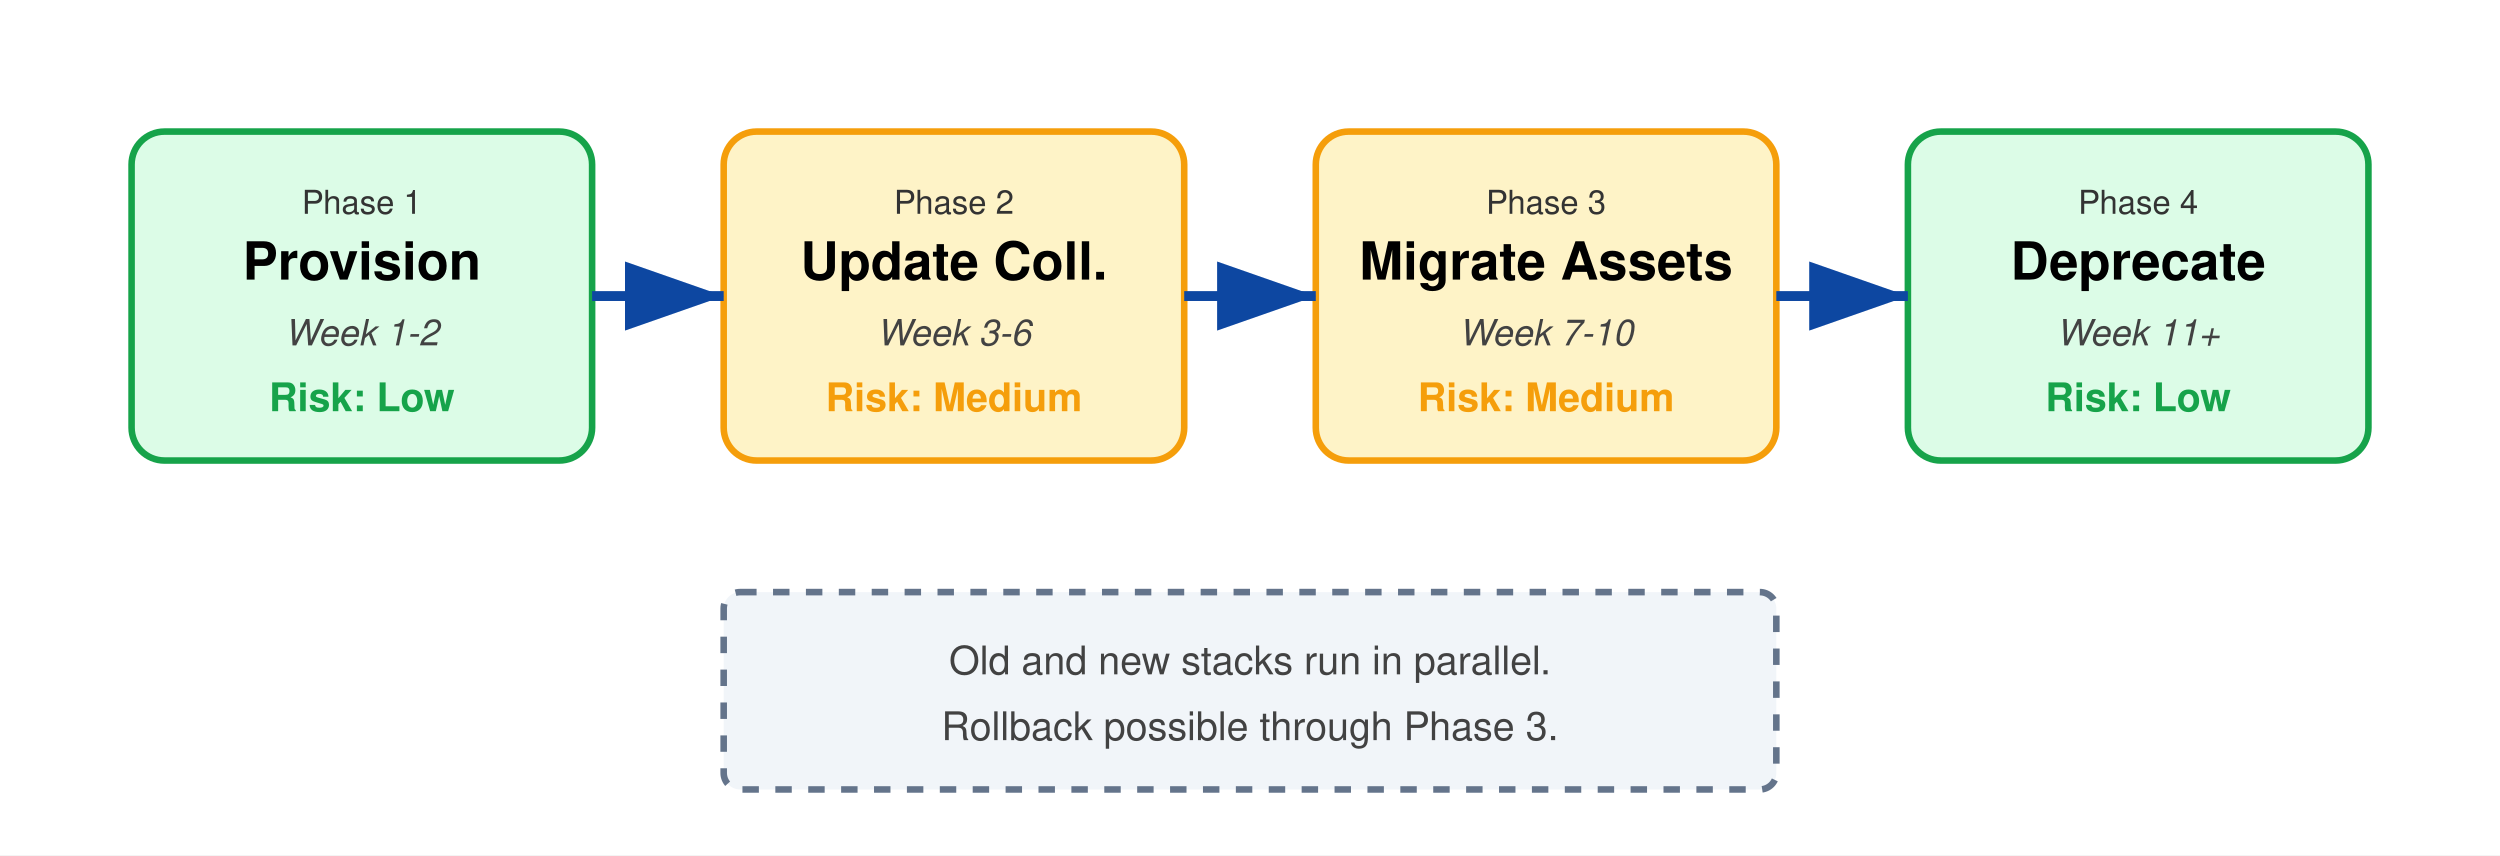
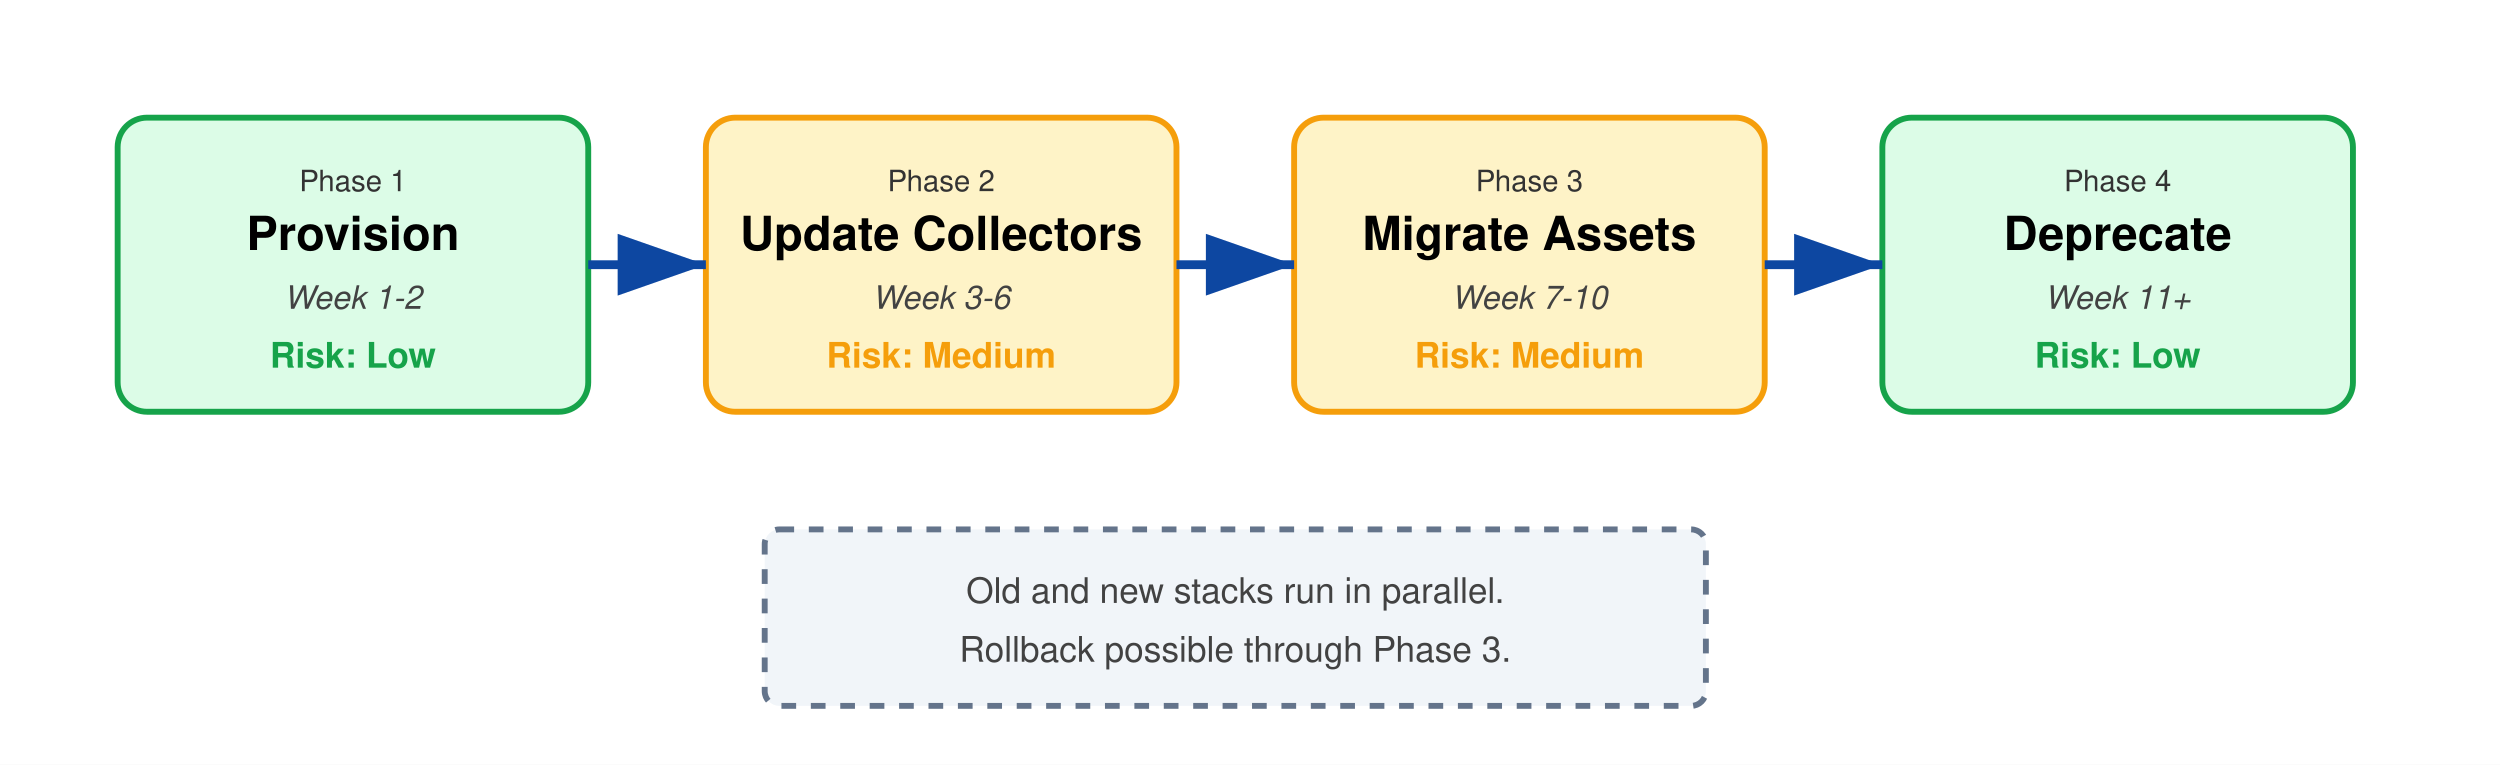
- <svg xmlns="http://www.w3.org/2000/svg" width="760" height="260" viewBox="0 0 760 260">
+ <svg xmlns="http://www.w3.org/2000/svg" width="850" height="260" viewBox="0 0 850 260">
  <defs>
    <style type="text/css">
-       .label-phase { font-family: Helvetica, Arial, sans-serif; font-size: 10px; fill: #333; text-transform: uppercase; }
-       .label-bold { font-family: Helvetica, Arial, sans-serif; font-weight: bold; font-size: 16px; fill: #000; }
-       .label-italic { font-family: Helvetica, Arial, sans-serif; font-style: italic; font-size: 11px; fill: #424242; }
-       .label-risk-low { font-family: Helvetica, Arial, sans-serif; font-weight: bold; font-size: 12px; fill: #16a34a; }
-       .label-risk-med { font-family: Helvetica, Arial, sans-serif; font-weight: bold; font-size: 12px; fill: #f59e0b; }
+       .label-phase { font-family: Helvetica, Arial, sans-serif; font-size: 10px; fill: #333; text-transform: uppercase; text-anchor: middle; }
+       .label-bold { font-family: Helvetica, Arial, sans-serif; font-weight: bold; font-size: 16px; fill: #000; text-anchor: middle; }
+       .label-italic { font-family: Helvetica, Arial, sans-serif; font-style: italic; font-size: 11px; fill: #424242; text-anchor: middle; }
+       .label-risk-low { font-family: Helvetica, Arial, sans-serif; font-weight: bold; font-size: 12px; fill: #16a34a; text-anchor: middle; }
+       .label-risk-med { font-family: Helvetica, Arial, sans-serif; font-weight: bold; font-size: 12px; fill: #f59e0b; text-anchor: middle; }
      .note-text { font-family: Helvetica, Arial, sans-serif; font-size: 12px; fill: #424242; text-anchor: middle; }
    </style>
  </defs>
-   <rect width="760" height="260" fill="#fff" />
-   <rect x="40" y="40" width="140" height="100" rx="10" fill="#dcfce7" stroke="#16a34a" stroke-width="2" />
-   <text x="110" y="65" text-anchor="middle" class="label-phase">Phase 1</text>
-   <text x="110" y="85" text-anchor="middle" class="label-bold">Provision</text>
-   <text x="110" y="105" text-anchor="middle" class="label-italic">Week 1-2</text>
-   <text x="110" y="125" text-anchor="middle" class="label-risk-low">Risk: Low</text>
-   <rect x="220" y="40" width="140" height="100" rx="10" fill="#fef3c7" stroke="#f59e0b" stroke-width="2" />
-   <text x="290" y="65" text-anchor="middle" class="label-phase">Phase 2</text>
-   <text x="290" y="85" text-anchor="middle" class="label-bold">Update Coll.</text>
-   <text x="290" y="105" text-anchor="middle" class="label-italic">Week 3-6</text>
-   <text x="290" y="125" text-anchor="middle" class="label-risk-med">Risk: Medium</text>
-   <rect x="400" y="40" width="140" height="100" rx="10" fill="#fef3c7" stroke="#f59e0b" stroke-width="2" />
-   <text x="470" y="65" text-anchor="middle" class="label-phase">Phase 3</text>
-   <text x="470" y="85" text-anchor="middle" class="label-bold">Migrate Assets</text>
-   <text x="470" y="105" text-anchor="middle" class="label-italic">Week 7-10</text>
-   <text x="470" y="125" text-anchor="middle" class="label-risk-med">Risk: Medium</text>
-   <rect x="580" y="40" width="140" height="100" rx="10" fill="#dcfce7" stroke="#16a34a" stroke-width="2" />
-   <text x="650" y="65" text-anchor="middle" class="label-phase">Phase 4</text>
-   <text x="650" y="85" text-anchor="middle" class="label-bold">Deprecate</text>
-   <text x="650" y="105" text-anchor="middle" class="label-italic">Week 11+</text>
-   <text x="650" y="125" text-anchor="middle" class="label-risk-low">Risk: Low</text>
-   <path d="M 180 90 L 220 90" stroke="#0d47a1" stroke-width="3" marker-end="url(#arrow)" />
-   <path d="M 360 90 L 400 90" stroke="#0d47a1" stroke-width="3" marker-end="url(#arrow)" />
-   <path d="M 540 90 L 580 90" stroke="#0d47a1" stroke-width="3" marker-end="url(#arrow)" />
-   <rect x="220" y="180" width="320" height="60" rx="5" fill="#f1f5f9" stroke="#64748b" stroke-width="2" stroke-dasharray="5,5" />
-   <text x="380" y="205" class="note-text">Old and new stacks run in parallel.</text>
-   <text x="380" y="225" class="note-text">Rollback possible through Phase 3.</text>
+   <rect width="850" height="260" fill="#fff" />
+   <rect x="40" y="40" width="160" height="100" rx="10" fill="#dcfce7" stroke="#16a34a" stroke-width="2" />
+   <text x="120" y="65" class="label-phase">Phase 1</text>
+   <text x="120" y="85" class="label-bold">Provision</text>
+   <text x="120" y="105" class="label-italic">Week 1-2</text>
+   <text x="120" y="125" class="label-risk-low">Risk: Low</text>
+   <rect x="240" y="40" width="160" height="100" rx="10" fill="#fef3c7" stroke="#f59e0b" stroke-width="2" />
+   <text x="320" y="65" class="label-phase">Phase 2</text>
+   <text x="320" y="85" class="label-bold">Update Collectors</text>
+   <text x="320" y="105" class="label-italic">Week 3-6</text>
+   <text x="320" y="125" class="label-risk-med">Risk: Medium</text>
+   <rect x="440" y="40" width="160" height="100" rx="10" fill="#fef3c7" stroke="#f59e0b" stroke-width="2" />
+   <text x="520" y="65" class="label-phase">Phase 3</text>
+   <text x="520" y="85" class="label-bold">Migrate Assets</text>
+   <text x="520" y="105" class="label-italic">Week 7-10</text>
+   <text x="520" y="125" class="label-risk-med">Risk: Medium</text>
+   <rect x="640" y="40" width="160" height="100" rx="10" fill="#dcfce7" stroke="#16a34a" stroke-width="2" />
+   <text x="720" y="65" class="label-phase">Phase 4</text>
+   <text x="720" y="85" class="label-bold">Deprecate</text>
+   <text x="720" y="105" class="label-italic">Week 11+</text>
+   <text x="720" y="125" class="label-risk-low">Risk: Low</text>
+   <path d="M 200 90 L 240 90" stroke="#0d47a1" stroke-width="3" marker-end="url(#arrow)" />
+   <path d="M 400 90 L 440 90" stroke="#0d47a1" stroke-width="3" marker-end="url(#arrow)" />
+   <path d="M 600 90 L 640 90" stroke="#0d47a1" stroke-width="3" marker-end="url(#arrow)" />
+   <rect x="260" y="180" width="320" height="60" rx="5" fill="#f1f5f9" stroke="#64748b" stroke-width="2" stroke-dasharray="5,5" />
+   <text x="420" y="205" class="note-text">Old and new stacks run in parallel.</text>
+   <text x="420" y="225" class="note-text">Rollback possible through Phase 3.</text>
  <marker id="arrow" markerWidth="10" markerHeight="7" refX="10" refY="3.5" orient="auto">
    <polygon points="0 0, 10 3.5, 0 7" fill="#0d47a1" />
  </marker>
</svg>
